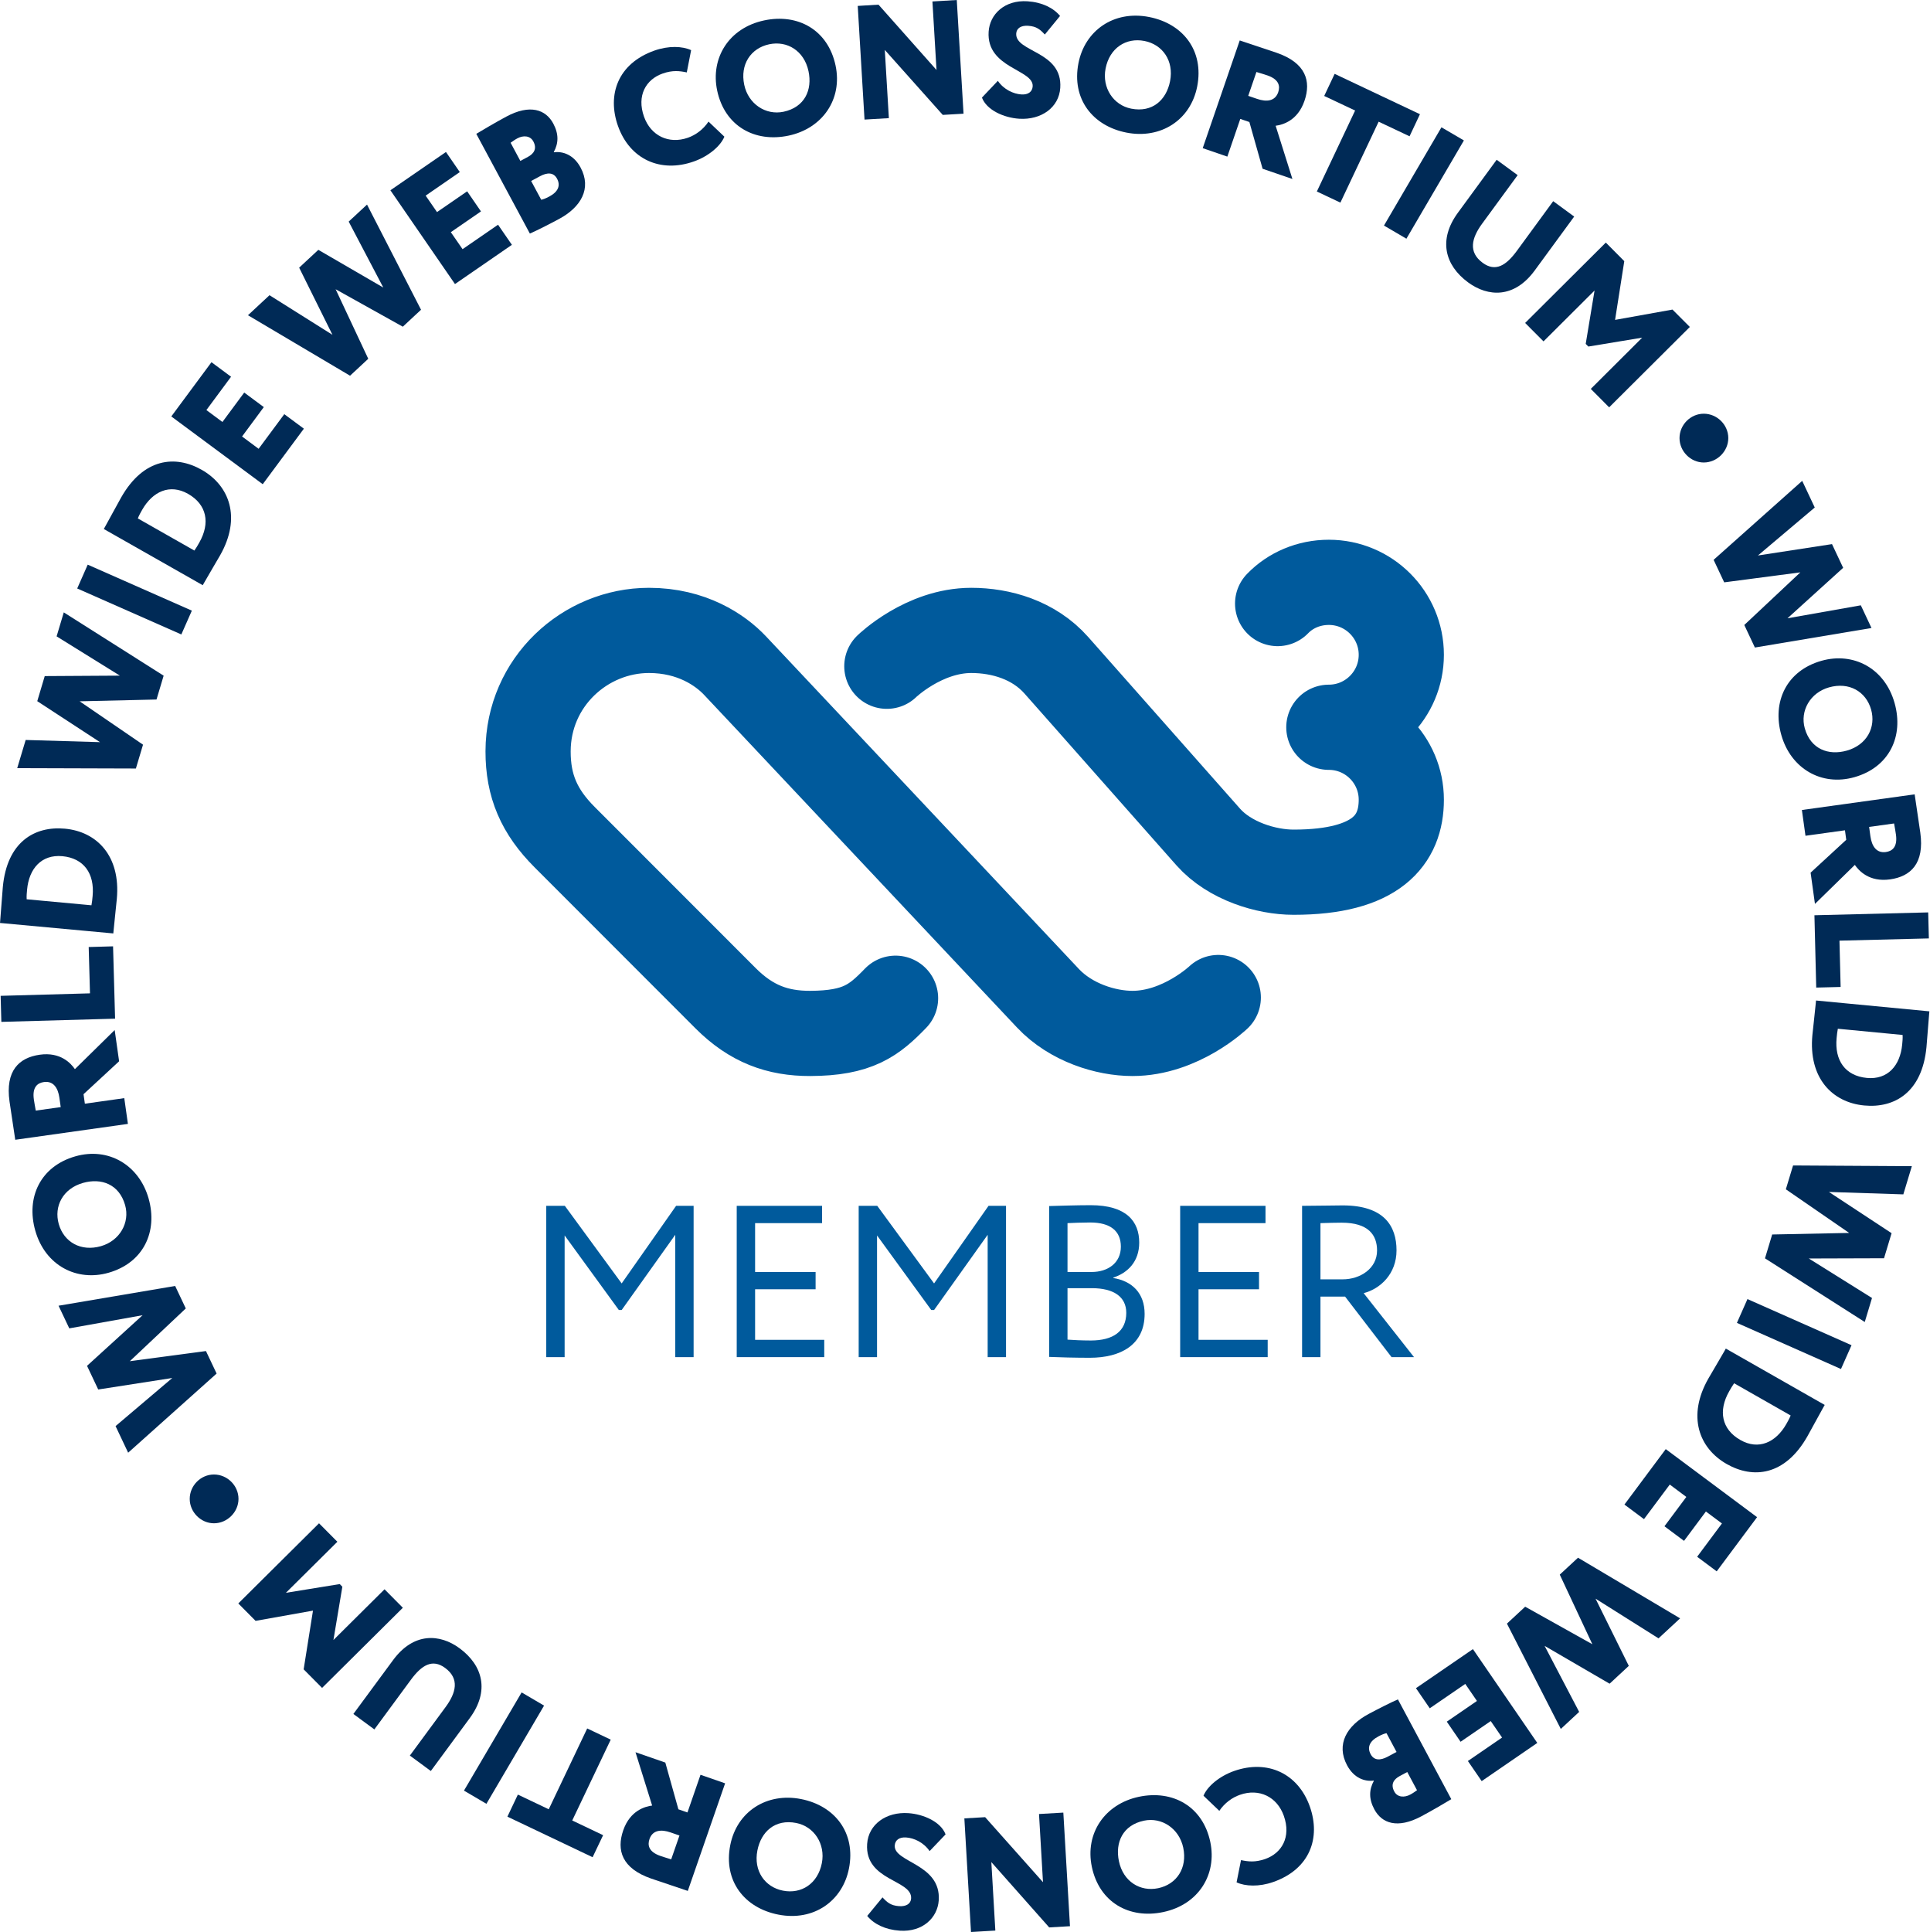
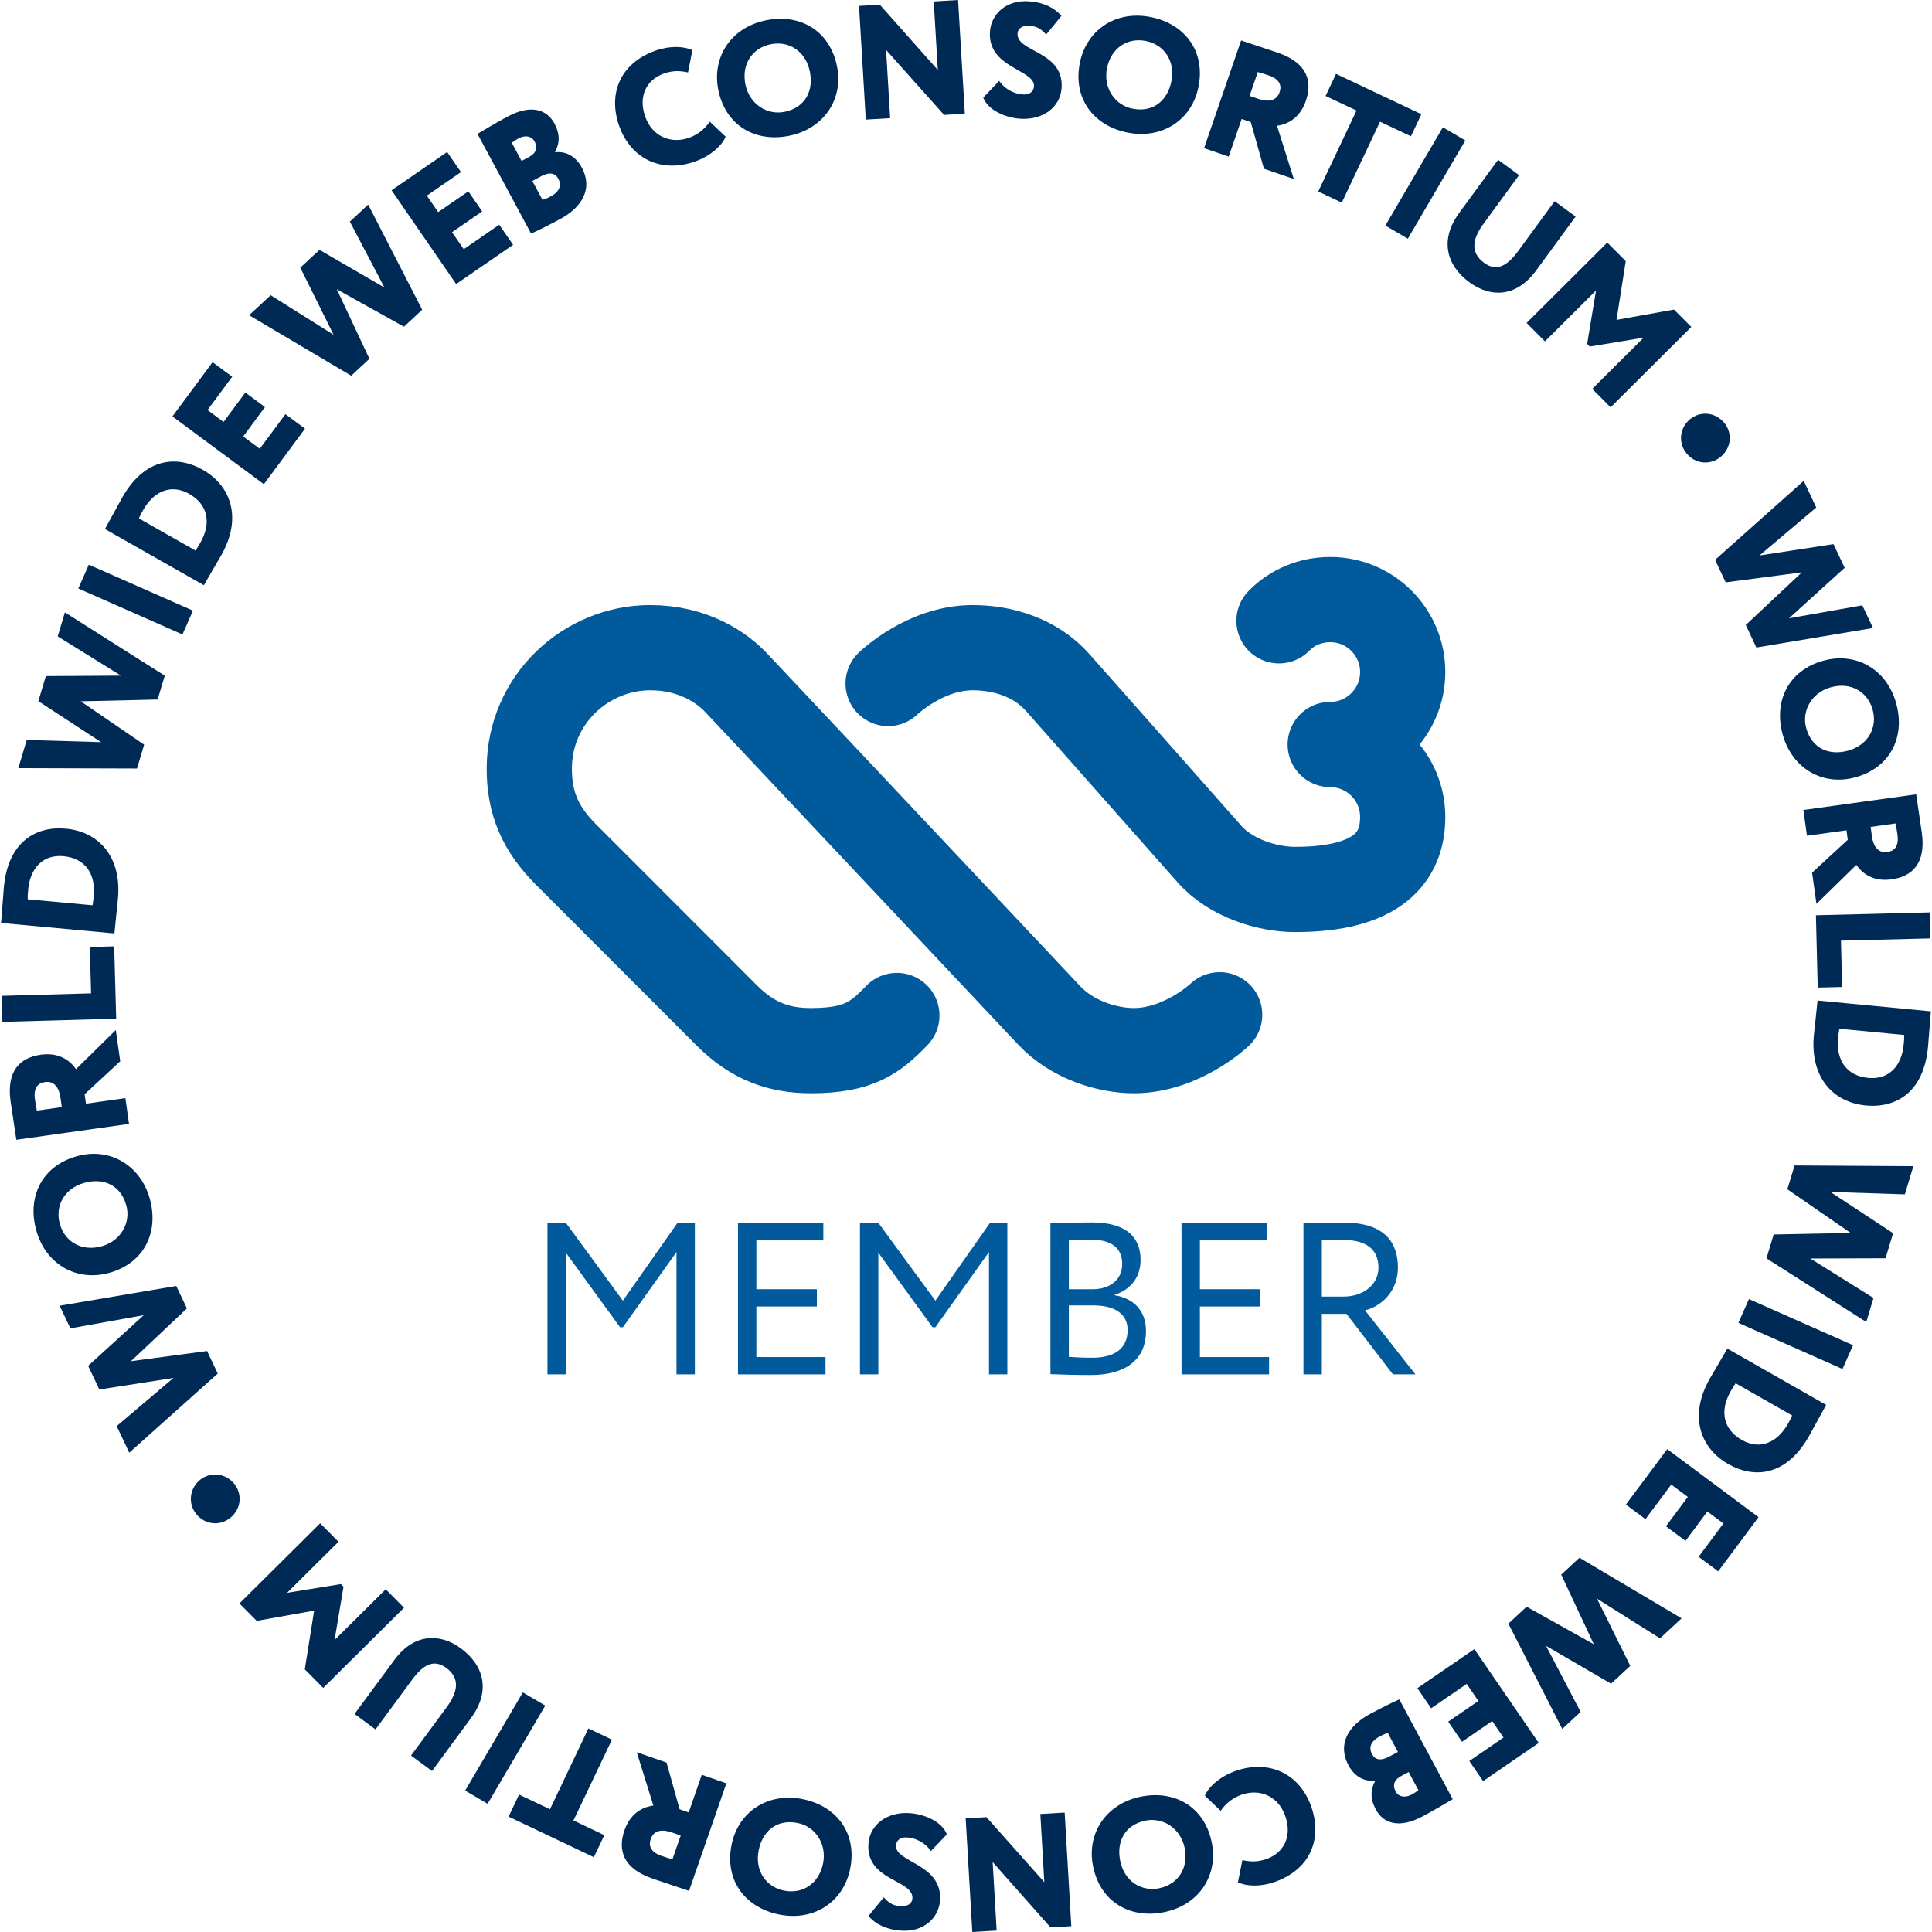
- <svg xmlns="http://www.w3.org/2000/svg" id="Layer_1" width="59.933" height="60" version="1.1" viewBox="0 0 59.933 60">
+ <svg xmlns="http://www.w3.org/2000/svg" id="Layer_1" width="120" height="120" version="1.1" viewBox="0 0 120 120">
  <defs id="defs63" />
-   <g id="g26" transform="matrix(0.6715809,0,0,0.6715809,-28.53389,-3.200479)">
-     <g aria-label="MEMBER" id="g18">
-       <path d="M 67.754,60.527 H 68.614 L 71.242,64.115 73.76,60.527 H 74.57 V 67.523 H 73.721 V 61.866 L 71.242,65.345 H 71.112 L 68.604,61.896 V 67.523 H 67.754 V 60.527 Z" id="path6" style="fill:#005a9c" />
-       <path d="M 76.564,60.527 H 80.511 V 61.327 H 77.414 V 63.586 H 80.212 V 64.385 H 77.414 V 66.723 H 80.612 V 67.523 H 76.564 Z" id="path8" style="fill:#005a9c" />
-       <path d="M 82.205,60.527 H 83.064 L 85.692,64.115 88.211,60.527 H 89.02 V 67.523 H 88.171 V 61.866 L 85.692,65.345 H 85.562 L 83.054,61.896 V 67.523 H 82.205 V 60.527 Z" id="path10" style="fill:#005a9c" />
-       <path d="M 91.014,60.537 C 91.404,60.527 92.283,60.497 92.933,60.497 94.602,60.497 95.181,61.257 95.181,62.226 95.181,63.105 94.652,63.626 93.982,63.845 V 63.865 C 94.852,64.006 95.431,64.565 95.431,65.524 95.431,66.943 94.342,67.553 92.893,67.553 92.273,67.553 91.423,67.533 91.014,67.513 V 60.537 Z M 91.864,61.327 V 63.586 H 92.983 C 93.722,63.586 94.332,63.176 94.332,62.416 94.332,61.686 93.842,61.297 92.913,61.297 92.543,61.297 92.113,61.316 91.864,61.327 Z M 91.864,64.335 V 66.714 C 92.093,66.733 92.543,66.754 92.943,66.754 93.972,66.754 94.582,66.334 94.582,65.474 94.582,64.735 94.003,64.335 92.993,64.335 H 91.864 Z" id="path12" style="fill:#005a9c" />
-       <path d="M 97.075,60.527 H 101.022 V 61.327 H 97.924 V 63.586 H 100.722 V 64.385 H 97.924 V 66.723 H 101.123 V 67.523 H 97.075 Z" id="path14" style="fill:#005a9c" />
-       <path d="M 102.714,67.523 V 60.527 C 103.104,60.527 104.393,60.507 104.593,60.507 106.502,60.507 107.082,61.457 107.082,62.586 107.082,63.676 106.332,64.365 105.562,64.565 L 107.891,67.523 H 106.852 L 104.703,64.724 H 103.564 V 67.523 H 102.714 Z M 103.564,61.327 V 63.926 H 104.593 C 105.403,63.926 106.182,63.426 106.182,62.595 106.182,61.877 105.783,61.306 104.544,61.306 104.323,61.306 103.893,61.316 103.564,61.327 Z" id="path16" style="fill:#005a9c" />
-     </g>
-   </g>
-   <g aria-label="WORLD WIDE WEB CONSORTIUM" id="g120" transform="matrix(0.6715809,0,0,0.6715809,-28.53389,-3.200479)">
-     <polygon points="45.692,66.193 49.083,65.585 46.513,67.926 47.031,69.02 50.457,68.488 47.833,70.713 48.415,71.943 52.507,68.283 52.014,67.242 48.492,67.712 51.081,65.272 50.589,64.232 45.196,65.146 " id="polygon28" style="fill:#002a56" />
+   <g aria-label="WORLD WIDE WEB CONSORTIUM" id="g120" transform="matrix(1.343162,0,0,1.343162,-57.00091,-6.400958)">
+     <polygon points="47.833,70.713 48.415,71.943 52.507,68.283 52.014,67.242 48.492,67.712 51.081,65.272 50.589,64.232 45.196,65.146 45.692,66.193 49.083,65.585 46.513,67.926 47.031,69.02 50.457,68.488 " id="polygon28" style="fill:#002a56" />
    <path d="M 47.506,63.622 C 49.121,63.162 49.798,61.725 49.36,60.183 48.92,58.642 47.507,57.8 45.973,58.238 44.359,58.698 43.681,60.134 44.12,61.676 44.579,63.29 46.038,64.041 47.506,63.622 Z M 45.205,61.367 C 44.973,60.548 45.397,59.732 46.323,59.468 47.177,59.224 48,59.53 48.274,60.492 48.505,61.303 48.025,62.144 47.156,62.392 46.23,62.656 45.444,62.207 45.205,61.367 Z" id="path30" style="fill:#002a56" />
    <path d="M 48.236,55.547 46.413,55.804 46.351,55.365 47.997,53.842 47.792,52.398 45.952,54.206 C 45.771,53.943 45.292,53.402 44.325,53.539 43.364,53.675 42.728,54.281 42.928,55.702 42.949,55.852 43.152,57.182 43.193,57.472 L 48.404,56.738 48.236,55.547 Z M 44.142,56.123 C 44.099,55.879 44.079,55.784 44.053,55.604 43.973,55.031 44.227,54.843 44.518,54.803 44.957,54.741 45.171,55.075 45.235,55.529 L 45.296,55.961 44.142,56.123 Z" id="path32" style="fill:#002a56" />
-     <polygon points="47.811,51.872 47.717,48.527 46.59,48.559 46.65,50.701 42.517,50.816 42.55,52.02 " id="polygon34" style="fill:#002a56" />
+     <polygon points="42.55,52.02 47.811,51.872 47.717,48.527 46.59,48.559 46.65,50.701 42.517,50.816 " id="polygon34" style="fill:#002a56" />
    <path d="M 47.741,47.802 C 47.788,47.301 47.866,46.613 47.891,46.336 48.076,44.336 46.956,43.22 45.488,43.086 44.095,42.957 42.811,43.692 42.618,45.788 42.586,46.133 42.523,47.063 42.497,47.341 L 42.488,47.446 47.729,47.93 47.741,47.802 Z M 46.772,46.195 C 46.756,46.367 46.746,46.472 46.717,46.628 L 43.721,46.351 C 43.712,46.2 43.728,46.034 43.74,45.907 43.829,44.934 44.404,44.27 45.371,44.358 46.367,44.451 46.867,45.161 46.772,46.195 Z" id="path36" style="fill:#002a56" />
-     <polygon points="45.106,34.193 48.032,36.009 44.557,36.03 44.211,37.19 47.113,39.085 43.675,38.984 43.284,40.287 48.773,40.304 49.103,39.202 46.171,37.196 49.727,37.113 50.057,36.011 45.438,33.084 " id="polygon38" style="fill:#002a56" />
+     <polygon points="43.675,38.984 43.284,40.287 48.773,40.304 49.103,39.202 46.171,37.196 49.727,37.113 50.057,36.011 45.438,33.084 45.106,34.193 48.032,36.009 44.557,36.03 44.211,37.19 47.113,39.085 " id="polygon38" style="fill:#002a56" />
    <rect x="48.108" y="29.859" width="1.204" height="5.265" transform="rotate(-66.18191,48.70969,32.4911)" id="rect40" style="fill:#002a56" />
    <path d="M 51.928,31.717 C 52.178,31.278 52.532,30.684 52.67,30.442 53.661,28.696 53.099,27.219 51.817,26.491 50.601,25.801 49.129,25.941 48.09,27.772 47.918,28.073 47.478,28.895 47.341,29.136 L 47.289,29.228 51.865,31.827 51.928,31.717 Z M 51.479,30.225 48.863,28.739 C 48.917,28.598 49,28.453 49.063,28.342 49.546,27.493 50.343,27.123 51.186,27.603 52.056,28.097 52.219,28.951 51.707,29.853 51.622,30.003 51.57,30.095 51.479,30.225 Z" id="path42" style="fill:#002a56" />
-     <polygon points="53.784,22.919 52.776,24.279 52.034,23.728 53.175,22.187 52.269,21.515 50.411,24.023 54.64,27.157 56.543,24.589 55.637,23.918 54.45,25.519 53.684,24.95 54.69,23.591 " id="polygon44" style="fill:#002a56" />
-     <polygon points="58.616,15.013 60.217,18.063 57.212,16.319 56.325,17.143 57.865,20.248 54.953,18.417 53.957,19.343 58.679,22.14 59.521,21.357 58.012,18.141 61.119,19.873 61.962,19.089 59.464,14.226 " id="polygon46" style="fill:#002a56" />
-     <polygon points="64.095,13.613 62.701,14.573 62.176,13.812 63.755,12.723 63.115,11.794 60.545,13.564 63.532,17.901 66.165,16.087 65.524,15.157 63.883,16.288 63.34,15.502 64.734,14.542 " id="polygon48" style="fill:#002a56" />
+     <polygon points="50.411,24.023 54.64,27.157 56.543,24.589 55.637,23.918 54.45,25.519 53.684,24.95 54.69,23.591 53.784,22.919 52.776,24.279 52.034,23.728 53.175,22.187 52.269,21.515 " id="polygon44" style="fill:#002a56" />
+     <polygon points="54.953,18.417 53.957,19.343 58.679,22.14 59.521,21.357 58.012,18.141 61.119,19.873 61.962,19.089 59.464,14.226 58.616,15.013 60.217,18.063 57.212,16.319 56.325,17.143 57.865,20.248 " id="polygon46" style="fill:#002a56" />
+     <polygon points="60.545,13.564 63.532,17.901 66.165,16.087 65.524,15.157 63.883,16.288 63.34,15.502 64.734,14.542 64.095,13.613 62.701,14.573 62.176,13.812 63.755,12.723 63.115,11.794 " id="polygon48" style="fill:#002a56" />
    <path d="M 68.348,14.89 C 69.356,14.349 69.865,13.486 69.342,12.513 69.021,11.916 68.515,11.753 68.11,11.808 L 68.103,11.795 C 68.326,11.385 68.337,10.96 68.077,10.476 67.732,9.835 67.007,9.566 65.901,10.161 65.397,10.432 64.769,10.804 64.518,10.955 L 66.996,15.566 C 67.281,15.446 67.905,15.128 68.348,14.89 Z M 68.253,13.028 C 68.421,13.34 68.312,13.629 67.901,13.85 67.702,13.957 67.605,13.983 67.522,14.003 L 67.055,13.135 67.466,12.914 C 67.81,12.729 68.097,12.737 68.253,13.028 Z M 66.556,12.208 66.105,11.367 C 66.217,11.289 66.289,11.233 66.421,11.162 66.68,11.022 67.007,11.027 67.156,11.305 67.338,11.643 67.18,11.873 66.908,12.019 L 66.556,12.208 Z" id="path50" style="fill:#002a56" />
    <path d="M 74.581,12.232 C 75.254,11.995 75.814,11.525 75.993,11.086 L 75.259,10.389 C 75.015,10.756 74.665,11.007 74.311,11.133 73.418,11.448 72.588,11.041 72.276,10.162 71.929,9.185 72.366,8.439 73.132,8.168 73.601,8.002 73.927,8.046 74.254,8.114 L 74.455,7.085 C 74.055,6.899 73.415,6.872 72.756,7.105 71.048,7.71 70.566,9.165 71.071,10.59 71.62,12.134 73.044,12.778 74.581,12.232 Z" id="path52" style="fill:#002a56" />
    <path d="M 78.965,11.037 C 80.532,10.703 81.467,9.351 81.135,7.791 80.785,6.15 79.398,5.376 77.831,5.71 76.19,6.059 75.343,7.462 75.66,8.956 76.01,10.597 77.397,11.37 78.965,11.037 Z M 78.066,6.813 C 78.898,6.636 79.684,7.115 79.884,8.057 80.069,8.925 79.708,9.725 78.73,9.933 77.905,10.108 77.099,9.573 76.912,8.69 76.711,7.748 77.212,6.995 78.066,6.813 Z" id="path54" style="fill:#002a56" />
-     <polygon points="83.601,10.229 83.413,7.074 86.094,10.079 87.055,10.023 86.742,4.766 85.616,4.833 85.805,8.002 83.122,4.981 82.161,5.039 82.475,10.295 " id="polygon56" style="fill:#002a56" />
+     <polygon points="85.616,4.833 85.805,8.002 83.122,4.981 82.161,5.039 82.475,10.295 83.601,10.229 83.413,7.074 86.094,10.079 87.055,10.023 86.742,4.766 " id="polygon56" style="fill:#002a56" />
    <path d="M 89.731,9.133 C 89.363,9.109 88.917,8.907 88.642,8.504 L 87.906,9.278 C 88.124,9.857 88.922,10.211 89.627,10.256 90.641,10.322 91.47,9.743 91.529,8.828 91.64,7.117 89.435,7.184 89.492,6.314 89.507,6.074 89.712,5.936 90.042,5.958 90.432,5.983 90.597,6.13 90.815,6.362 L 91.519,5.503 C 91.212,5.129 90.685,4.869 90.011,4.825 88.96,4.757 88.268,5.42 88.216,6.231 88.106,7.927 90.304,7.972 90.253,8.759 90.237,9.008 90.046,9.153 89.731,9.133 Z" id="path58" style="fill:#002a56" />
    <path d="M 94.593,10.898 C 96.166,11.206 97.557,10.328 97.863,8.762 98.185,7.116 97.213,5.86 95.639,5.552 93.993,5.23 92.663,6.189 92.37,7.688 92.048,9.335 93.021,10.59 94.593,10.898 Z M 93.625,7.934 C 93.81,6.989 94.566,6.492 95.422,6.66 96.257,6.823 96.793,7.572 96.608,8.517 96.438,9.388 95.792,9.983 94.811,9.79 93.984,9.629 93.452,8.82 93.625,7.934 Z" id="path60" style="fill:#002a56" />
    <path d="M 99.856,10.265 100.276,10.408 100.887,12.569 102.267,13.043 101.491,10.581 C 101.808,10.538 102.506,10.356 102.824,9.431 103.14,8.513 102.888,7.67 101.529,7.203 101.386,7.155 100.108,6.731 99.83,6.636 L 98.118,11.617 99.257,12.008 99.856,10.265 Z M 100.602,8.095 C 100.839,8.168 100.935,8.193 101.105,8.251 101.653,8.439 101.705,8.752 101.61,9.03 101.465,9.449 101.07,9.488 100.636,9.339 L 100.223,9.198 100.602,8.095 Z" id="path62" style="fill:#002a56" />
-     <polygon points="103.397,13.621 104.486,14.135 106.255,10.393 107.685,11.068 108.166,10.047 104.22,8.181 103.737,9.203 105.167,9.877 " id="polygon64" style="fill:#002a56" />
+     <polygon points="104.22,8.181 103.737,9.203 105.167,9.877 103.397,13.621 104.486,14.135 106.255,10.393 107.685,11.068 108.166,10.047 " id="polygon64" style="fill:#002a56" />
    <rect x="105.718" y="12.627" width="5.265" height="1.203" transform="rotate(-59.6634,108.3499,13.22869)" id="rect66" style="fill:#002a56" />
    <path d="M 110.401,17.83 C 111.313,18.496 112.524,18.572 113.474,17.273 L 115.3,14.78 114.329,14.069 112.646,16.369 C 112.148,17.048 111.657,17.351 111.068,16.92 110.389,16.422 110.556,15.772 111.041,15.11 L 112.685,12.865 111.714,12.154 109.919,14.606 C 109.009,15.85 109.309,17.03 110.401,17.83 Z" id="path68" style="fill:#002a56" />
-     <polygon points="116.068,22.749 116.917,23.602 120.649,19.885 119.847,19.081 117.191,19.558 117.617,16.842 116.763,15.983 113.031,19.7 113.881,20.552 116.242,18.2 115.833,20.668 115.955,20.791 118.445,20.38 " id="polygon70" style="fill:#002a56" />
-     <polygon points="128.558,32.757 125.166,33.357 127.741,31.023 127.225,29.927 123.799,30.453 126.427,28.234 125.847,27.002 121.749,30.654 122.239,31.695 125.761,31.233 123.168,33.667 123.658,34.709 129.051,33.806 " id="polygon72" style="fill:#002a56" />
+     <polygon points="117.617,16.842 116.763,15.983 113.031,19.7 113.881,20.552 116.242,18.2 115.833,20.668 115.955,20.791 118.445,20.38 116.068,22.749 116.917,23.602 120.649,19.885 119.847,19.081 117.191,19.558 " id="polygon70" style="fill:#002a56" />
+     <polygon points="126.427,28.234 125.847,27.002 121.749,30.654 122.239,31.695 125.761,31.233 123.168,33.667 123.658,34.709 129.051,33.806 128.558,32.757 125.166,33.357 127.741,31.023 127.225,29.927 123.799,30.453 " id="polygon72" style="fill:#002a56" />
    <path d="M 126.737,35.323 C 125.123,35.78 124.444,37.215 124.881,38.756 125.318,40.297 126.729,41.139 128.263,40.704 129.876,40.246 130.555,38.811 130.118,37.27 129.661,35.657 128.205,34.906 126.737,35.323 Z M 129.034,37.578 C 129.265,38.395 128.841,39.212 127.914,39.475 127.061,39.717 126.239,39.41 125.966,38.448 125.737,37.638 126.217,36.798 127.085,36.552 128.011,36.289 128.795,36.739 129.034,37.578 Z" id="path74" style="fill:#002a56" />
    <path d="M 125.998,43.414 127.824,43.161 127.884,43.601 126.235,45.12 126.436,46.565 128.281,44.761 C 128.462,45.024 128.94,45.565 129.908,45.431 130.869,45.297 131.507,44.692 131.309,43.269 131.289,43.12 131.088,41.788 131.048,41.498 L 125.832,42.222 125.998,43.414 Z M 130.096,42.845 C 130.138,43.09 130.159,43.186 130.183,43.364 130.262,43.938 130.008,44.125 129.717,44.166 129.278,44.227 129.065,43.892 129.001,43.437 L 128.942,43.005 Z" id="path76" style="fill:#002a56" />
-     <polygon points="126.412,47.09 126.495,50.434 127.624,50.406 127.57,48.264 131.705,48.161 131.674,46.958 " id="polygon78" style="fill:#002a56" />
+     <polygon points="131.674,46.958 126.412,47.09 126.495,50.434 127.624,50.406 127.57,48.264 131.705,48.161 " id="polygon78" style="fill:#002a56" />
    <path d="M 126.486,51.032 126.474,51.159 C 126.426,51.661 126.345,52.349 126.318,52.627 126.128,54.626 127.245,55.746 128.713,55.886 130.107,56.02 131.393,55.288 131.594,53.191 131.626,52.847 131.693,51.915 131.719,51.639 L 131.73,51.533 126.486,51.032 Z M 130.471,53.068 C 130.378,54.043 129.801,54.705 128.835,54.612 127.839,54.517 127.34,53.805 127.438,52.772 127.455,52.599 127.465,52.494 127.495,52.338 L 130.49,52.625 C 130.499,52.776 130.484,52.941 130.471,53.068 Z" id="path80" style="fill:#002a56" />
-     <polygon points="129.075,64.789 126.152,62.962 129.631,62.951 129.981,61.792 127.082,59.885 130.524,59.997 130.918,58.693 125.424,58.66 125.09,59.762 128.019,61.78 124.458,61.852 124.125,62.955 128.74,65.899 " id="polygon82" style="fill:#002a56" />
+     <polygon points="130.524,59.997 130.918,58.693 125.424,58.66 125.09,59.762 128.019,61.78 124.458,61.852 124.125,62.955 128.74,65.899 129.075,64.789 126.152,62.962 129.631,62.951 129.981,61.792 127.082,59.885 " id="polygon82" style="fill:#002a56" />
    <rect x="124.875" y="63.824" width="1.204" height="5.265" transform="rotate(-66.09787,125.4768,66.45602)" id="rect84" style="fill:#002a56" />
    <path d="M 122.251,67.24 C 122.001,67.677 121.646,68.271 121.507,68.513 120.513,70.257 121.073,71.736 122.354,72.466 123.568,73.158 125.042,73.02 126.084,71.191 126.255,70.889 126.697,70.068 126.835,69.826 L 126.888,69.734 122.313,67.128 122.251,67.24 Z M 122.698,68.732 125.312,70.221 C 125.256,70.364 125.174,70.507 125.111,70.619 124.627,71.468 123.829,71.836 122.986,71.355 122.117,70.86 121.955,70.005 122.469,69.104 122.555,68.954 122.607,68.862 122.698,68.732 Z" id="path86" style="fill:#002a56" />
-     <polygon points="120.38,76.02 121.392,74.662 122.134,75.215 120.987,76.755 121.892,77.429 123.759,74.924 119.535,71.777 117.624,74.341 118.528,75.015 119.721,73.416 120.487,73.988 119.475,75.345 " id="polygon88" style="fill:#002a56" />
-     <polygon points="115.53,83.929 113.932,80.876 116.938,82.625 117.826,81.801 116.288,78.693 119.201,80.528 120.199,79.603 115.477,76.799 114.633,77.581 116.14,80.8 113.033,79.064 112.189,79.847 114.681,84.717 " id="polygon90" style="fill:#002a56" />
-     <polygon points="110.045,85.31 111.44,84.353 111.964,85.115 110.383,86.2 111.021,87.13 113.593,85.364 110.616,81.025 107.981,82.832 108.619,83.762 110.262,82.635 110.802,83.423 109.407,84.38 " id="polygon92" style="fill:#002a56" />
+     <polygon points="123.759,74.924 119.535,71.777 117.624,74.341 118.528,75.015 119.721,73.416 120.487,73.988 119.475,75.345 120.38,76.02 121.392,74.662 122.134,75.215 120.987,76.755 121.892,77.429 " id="polygon88" style="fill:#002a56" />
+     <polygon points="119.201,80.528 120.199,79.603 115.477,76.799 114.633,77.581 116.14,80.8 113.033,79.064 112.189,79.847 114.681,84.717 115.53,83.929 113.932,80.876 116.938,82.625 117.826,81.801 116.288,78.693 " id="polygon90" style="fill:#002a56" />
+     <polygon points="113.593,85.364 110.616,81.025 107.981,82.832 108.619,83.762 110.262,82.635 110.802,83.423 109.407,84.38 110.045,85.31 111.44,84.353 111.964,85.115 110.383,86.2 111.021,87.13 " id="polygon92" style="fill:#002a56" />
    <path d="M 105.793,84.024 C 104.786,84.563 104.274,85.425 104.796,86.4 105.114,86.996 105.621,87.161 106.026,87.105 L 106.033,87.119 C 105.809,87.529 105.797,87.953 106.056,88.436 106.4,89.08 107.124,89.349 108.231,88.757 108.736,88.488 109.364,88.117 109.616,87.965 L 107.147,83.351 C 106.861,83.471 106.237,83.787 105.793,84.024 Z M 105.885,85.885 C 105.719,85.573 105.828,85.285 106.239,85.065 106.438,84.958 106.535,84.932 106.619,84.913 L 107.083,85.781 106.672,86.001 C 106.327,86.185 106.041,86.177 105.885,85.885 Z M 107.579,86.709 108.03,87.551 C 107.918,87.629 107.845,87.685 107.713,87.755 107.454,87.893 107.127,87.89 106.979,87.611 106.798,87.273 106.956,87.043 107.229,86.897 Z" id="path94" style="fill:#002a56" />
    <path d="M 99.568,86.662 C 98.895,86.899 98.334,87.368 98.154,87.806 L 98.886,88.504 C 99.132,88.139 99.482,87.888 99.837,87.764 100.731,87.448 101.56,87.858 101.87,88.737 102.215,89.716 101.775,90.461 101.009,90.731 100.541,90.895 100.215,90.851 99.889,90.783 L 99.684,91.811 C 100.084,91.997 100.724,92.026 101.383,91.794 103.093,91.192 103.577,89.738 103.075,88.313 102.531,86.767 101.108,86.12 99.568,86.662 Z" id="path96" style="fill:#002a56" />
    <path d="M 95.167,87.854 C 93.599,88.185 92.662,89.537 92.99,91.097 93.336,92.739 94.723,93.517 96.292,93.185 97.933,92.84 98.784,91.438 98.468,89.942 98.123,88.301 96.736,87.524 95.167,87.854 Z M 96.059,92.081 C 95.227,92.256 94.44,91.776 94.242,90.834 94.059,89.965 94.421,89.165 95.4,88.959 96.225,88.785 97.03,89.323 97.217,90.207 97.415,91.149 96.913,91.901 96.059,92.081 Z" id="path98" style="fill:#002a56" />
-     <polygon points="88.526,94.041 88.341,90.875 91.017,93.895 91.978,93.839 91.671,88.586 90.546,88.651 90.73,91.804 88.054,88.797 87.093,88.853 87.4,94.107 " id="polygon100" style="fill:#002a56" />
+     <polygon points="90.546,88.651 90.73,91.804 88.054,88.797 87.093,88.853 87.4,94.107 88.526,94.041 88.341,90.875 91.017,93.895 91.978,93.839 91.671,88.586 " id="polygon100" style="fill:#002a56" />
    <path d="M 84.396,89.735 C 84.764,89.759 85.211,89.963 85.486,90.366 L 86.224,89.593 C 86.006,89.012 85.207,88.658 84.501,88.611 83.487,88.542 82.657,89.121 82.596,90.037 82.482,91.75 84.689,91.685 84.63,92.557 84.615,92.797 84.409,92.934 84.078,92.912 83.689,92.886 83.524,92.739 83.306,92.506 L 82.6,93.364 C 82.907,93.739 83.433,94.001 84.108,94.046 85.159,94.115 85.853,93.454 85.908,92.643 86.021,90.945 83.821,90.896 83.873,90.107 83.89,89.859 84.08,89.714 84.396,89.735 Z" id="path102" style="fill:#002a56" />
    <path d="M 79.537,87.959 C 77.965,87.65 76.573,88.526 76.265,90.09 75.94,91.735 76.912,92.992 78.484,93.302 80.129,93.626 81.46,92.67 81.755,91.172 82.08,89.526 81.109,88.268 79.537,87.959 Z M 80.501,90.924 C 80.315,91.869 79.558,92.364 78.702,92.195 77.868,92.031 77.334,91.282 77.52,90.337 77.691,89.466 78.337,88.873 79.318,89.066 80.145,89.229 80.675,90.039 80.501,90.924 Z" id="path104" style="fill:#002a56" />
    <path d="M 74.286,88.579 73.866,88.433 73.261,86.272 71.882,85.794 72.652,88.26 C 72.335,88.301 71.636,88.481 71.315,89.404 70.997,90.321 71.247,91.164 72.604,91.635 72.747,91.684 74.024,92.111 74.301,92.207 L 76.027,87.232 74.889,86.837 74.286,88.579 Z M 73.533,90.747 C 73.296,90.673 73.202,90.648 73.031,90.588 72.483,90.398 72.433,90.086 72.529,89.81 72.674,89.389 73.069,89.352 73.503,89.502 L 73.916,89.645 73.533,90.747 Z" id="path106" style="fill:#002a56" />
-     <polygon points="70.384,89.63 68.956,88.95 70.736,85.212 69.648,84.694 67.869,88.432 66.441,87.753 65.957,88.773 69.898,90.649 " id="polygon108" style="fill:#002a56" />
+     <polygon points="66.441,87.753 65.957,88.773 69.898,90.649 70.384,89.63 68.956,88.95 70.736,85.212 69.648,84.694 67.869,88.432 " id="polygon108" style="fill:#002a56" />
    <rect x="63.167" y="85.002" width="5.266" height="1.204" transform="rotate(-59.57622,65.79977,85.60331)" id="rect110" style="fill:#002a56" />
    <path d="M 63.744,80.986 C 62.835,80.317 61.623,80.237 60.668,81.535 L 58.833,84.024 59.803,84.739 61.494,82.442 C 61.994,81.763 62.487,81.463 63.075,81.895 63.754,82.395 63.583,83.045 63.097,83.706 L 61.445,85.949 62.415,86.662 64.218,84.214 C 65.133,82.971 64.834,81.79 63.744,80.986 Z" id="path112" style="fill:#002a56" />
-     <polygon points="58.092,76.061 57.244,75.207 53.51,78.914 54.309,79.719 56.964,79.246 56.533,81.961 57.385,82.82 61.121,79.113 60.274,78.259 57.91,80.605 58.323,78.14 58.202,78.018 55.712,78.422 " id="polygon114" style="fill:#002a56" />
+     <polygon points="56.533,81.961 57.385,82.82 61.121,79.113 60.274,78.259 57.91,80.605 58.323,78.14 58.202,78.018 55.712,78.422 58.092,76.061 57.244,75.207 53.51,78.914 54.309,79.719 56.964,79.246 " id="polygon114" style="fill:#002a56" />
    <path d="M 52.384,72.951 C 51.775,72.951 51.263,73.462 51.263,74.079 51.263,74.688 51.775,75.207 52.384,75.207 53,75.207 53.519,74.688 53.519,74.079 53.519,73.462 53,72.951 52.384,72.951 Z" id="path116" style="fill:#002a56" />
    <path d="M 120.172,25.025 C 120.172,25.634 120.684,26.153 121.293,26.153 121.909,26.153 122.428,25.634 122.428,25.025 122.428,24.408 121.909,23.897 121.293,23.897 120.684,23.897 120.172,24.408 120.172,25.025 Z" id="path118" style="fill:#002a56" />
  </g>
-   <path style="fill:none;stroke:#005a9c;stroke-width:2.646;stroke-linecap:round" d="M 32.542,30.99 32.551,31 C 33.267,31.761 34.356,32.094 35.177,32.094 36.676,32.094 37.844,30.979 37.844,30.979 M 27.548,20.691 C 27.548,20.691 28.692,19.578 30.171,19.578 31.093,19.578 32.116,19.872 32.815,20.662 L 37.531,25.993 C 38.194,26.742 39.332,27.087 40.183,27.087 42.768,27.087 43.529,26.08 43.529,24.837 43.529,23.594 42.521,22.586 41.278,22.586 M 32.542,30.99 22.831,20.669 C 22.378,20.189 21.489,19.578 20.159,19.578 18.177,19.578 16.407,21.177 16.404,23.333 16.403,24.407 16.745,25.204 17.543,26.002 L 22.54,31.002 C 23.338,31.8 24.153,32.096 25.165,32.094 26.653,32.089 27.154,31.688 27.819,31.001 M 39.687,18.744 C 40.087,18.33 40.657,18.085 41.278,18.085 42.521,18.085 43.529,19.093 43.529,20.336 43.529,21.577 42.52,22.586 41.278,22.586" id="path2" />
+   <g id="g33808" transform="translate(0.06685211,1.071096)">
+     <g id="g26" transform="matrix(1.343162,0,0,1.343162,-57.06778,-6.400958)">
+       <g aria-label="MEMBER" id="g18">
+         <path d="M 67.754,60.527 H 68.614 L 71.242,64.115 73.76,60.527 H 74.57 V 67.523 H 73.721 V 61.866 L 71.242,65.345 H 71.112 L 68.604,61.896 V 67.523 H 67.754 V 60.527 Z" id="path6" style="fill:#005a9c" />
+         <path d="M 76.564,60.527 H 80.511 V 61.327 H 77.414 V 63.586 H 80.212 V 64.385 H 77.414 V 66.723 H 80.612 V 67.523 H 76.564 Z" id="path8" style="fill:#005a9c" />
+         <path d="M 82.205,60.527 H 83.064 L 85.692,64.115 88.211,60.527 H 89.02 V 67.523 H 88.171 V 61.866 L 85.692,65.345 H 85.562 L 83.054,61.896 V 67.523 H 82.205 V 60.527 Z" id="path10" style="fill:#005a9c" />
+         <path d="M 91.014,60.537 C 91.404,60.527 92.283,60.497 92.933,60.497 94.602,60.497 95.181,61.257 95.181,62.226 95.181,63.105 94.652,63.626 93.982,63.845 V 63.865 C 94.852,64.006 95.431,64.565 95.431,65.524 95.431,66.943 94.342,67.553 92.893,67.553 92.273,67.553 91.423,67.533 91.014,67.513 V 60.537 Z M 91.864,61.327 V 63.586 H 92.983 C 93.722,63.586 94.332,63.176 94.332,62.416 94.332,61.686 93.842,61.297 92.913,61.297 92.543,61.297 92.113,61.316 91.864,61.327 Z M 91.864,64.335 V 66.714 C 92.093,66.733 92.543,66.754 92.943,66.754 93.972,66.754 94.582,66.334 94.582,65.474 94.582,64.735 94.003,64.335 92.993,64.335 H 91.864 Z" id="path12" style="fill:#005a9c" />
+         <path d="M 97.075,60.527 H 101.022 V 61.327 H 97.924 V 63.586 H 100.722 V 64.385 H 97.924 V 66.723 H 101.123 V 67.523 H 97.075 Z" id="path14" style="fill:#005a9c" />
+         <path d="M 102.714,67.523 V 60.527 C 103.104,60.527 104.393,60.507 104.593,60.507 106.502,60.507 107.082,61.457 107.082,62.586 107.082,63.676 106.332,64.365 105.562,64.565 L 107.891,67.523 H 106.852 L 104.703,64.724 H 103.564 V 67.523 H 102.714 Z M 103.564,61.327 V 63.926 H 104.593 C 105.403,63.926 106.182,63.426 106.182,62.595 106.182,61.877 105.783,61.306 104.544,61.306 104.323,61.306 103.893,61.316 103.564,61.327 Z" id="path16" style="fill:#005a9c" />
+       </g>
+     </g>
+     <path style="fill:none;stroke:#005a9c;stroke-width:5.293;stroke-linecap:round" d="M 65.085,61.981 65.103,62.001 C 66.535,63.522 68.713,64.187 70.354,64.187 73.353,64.187 75.689,61.958 75.689,61.958 M 55.096,41.382 C 55.096,41.382 57.385,39.157 60.342,39.157 62.186,39.157 64.233,39.744 65.63,41.323 L 75.063,51.986 C 76.388,53.484 78.664,54.175 80.366,54.175 85.536,54.175 87.058,52.16 87.058,49.674 87.058,47.188 85.043,45.172 82.557,45.172 M 65.085,61.981 45.661,41.339 C 44.757,40.378 42.978,39.157 40.318,39.157 36.354,39.157 32.813,42.354 32.808,46.666 32.806,48.815 33.49,50.408 35.085,52.004 L 45.08,62.004 C 46.675,63.6 48.306,64.193 50.33,64.187 53.306,64.179 54.308,63.376 55.639,62.002 M 79.373,37.488 C 80.175,36.661 81.313,36.17 82.556,36.17 85.042,36.17 87.058,38.185 87.058,40.671 87.058,43.154 85.04,45.172 82.556,45.172" id="path2" />
+   </g>
</svg>
